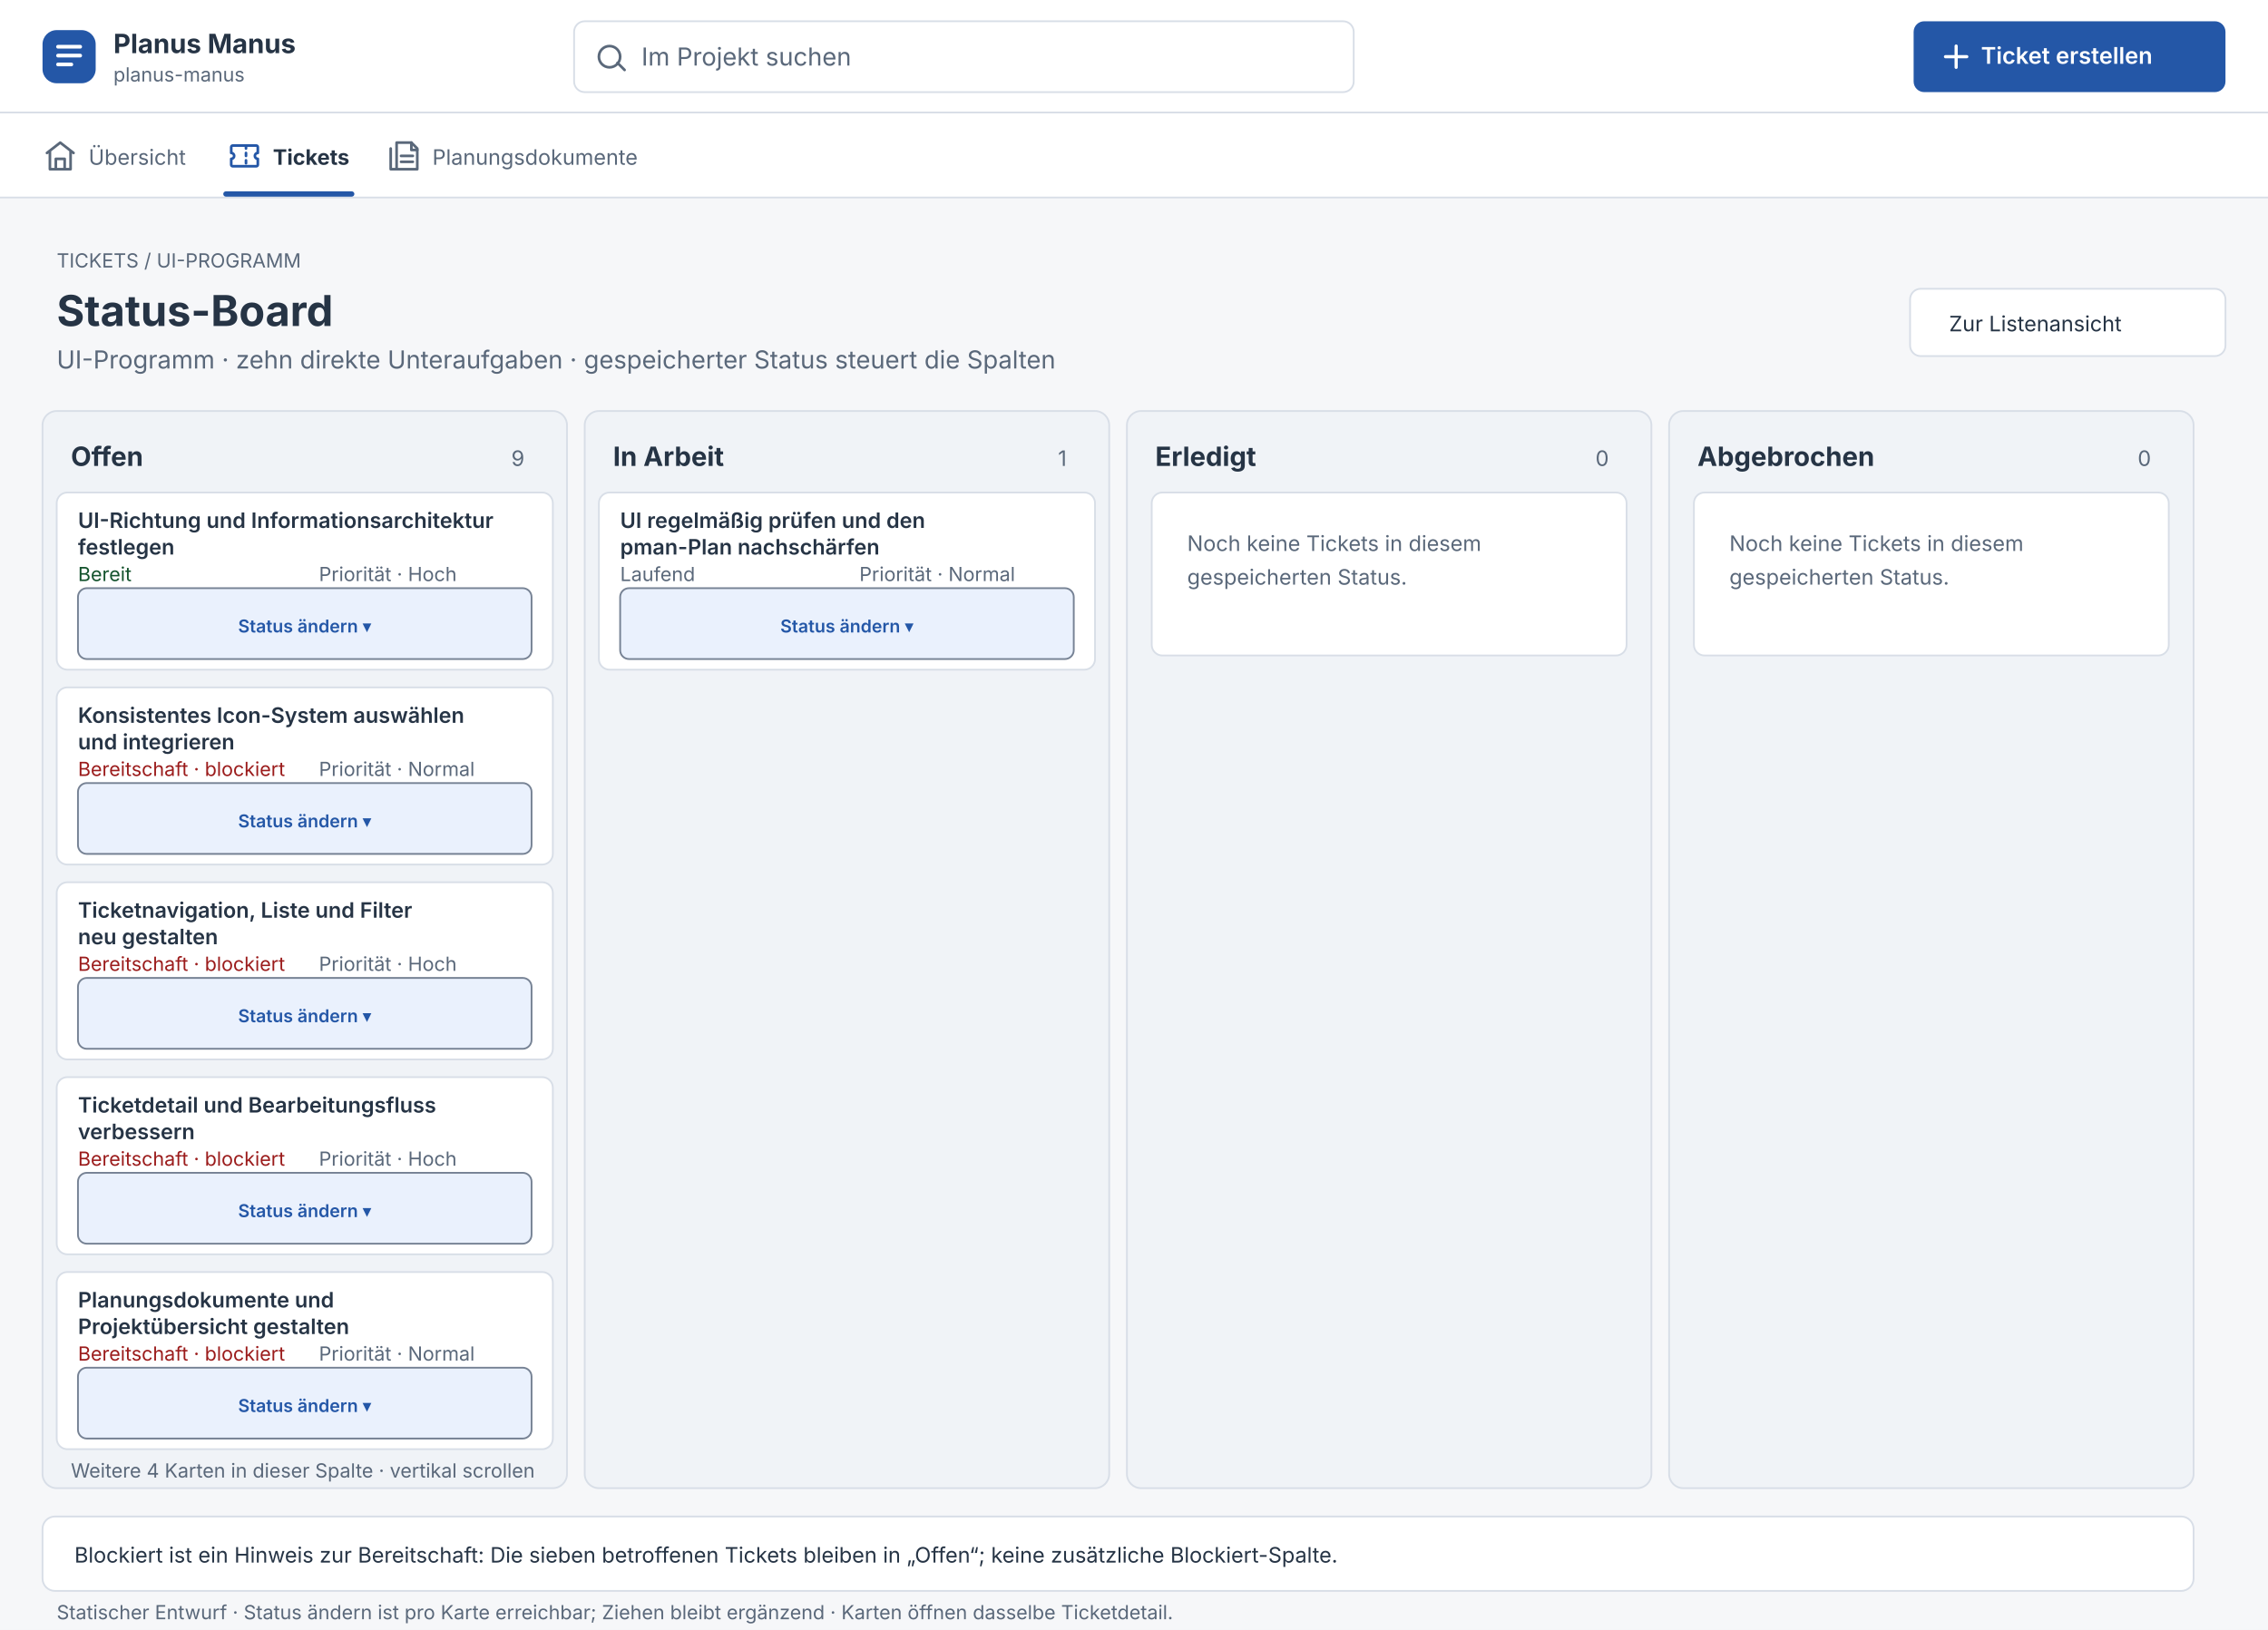
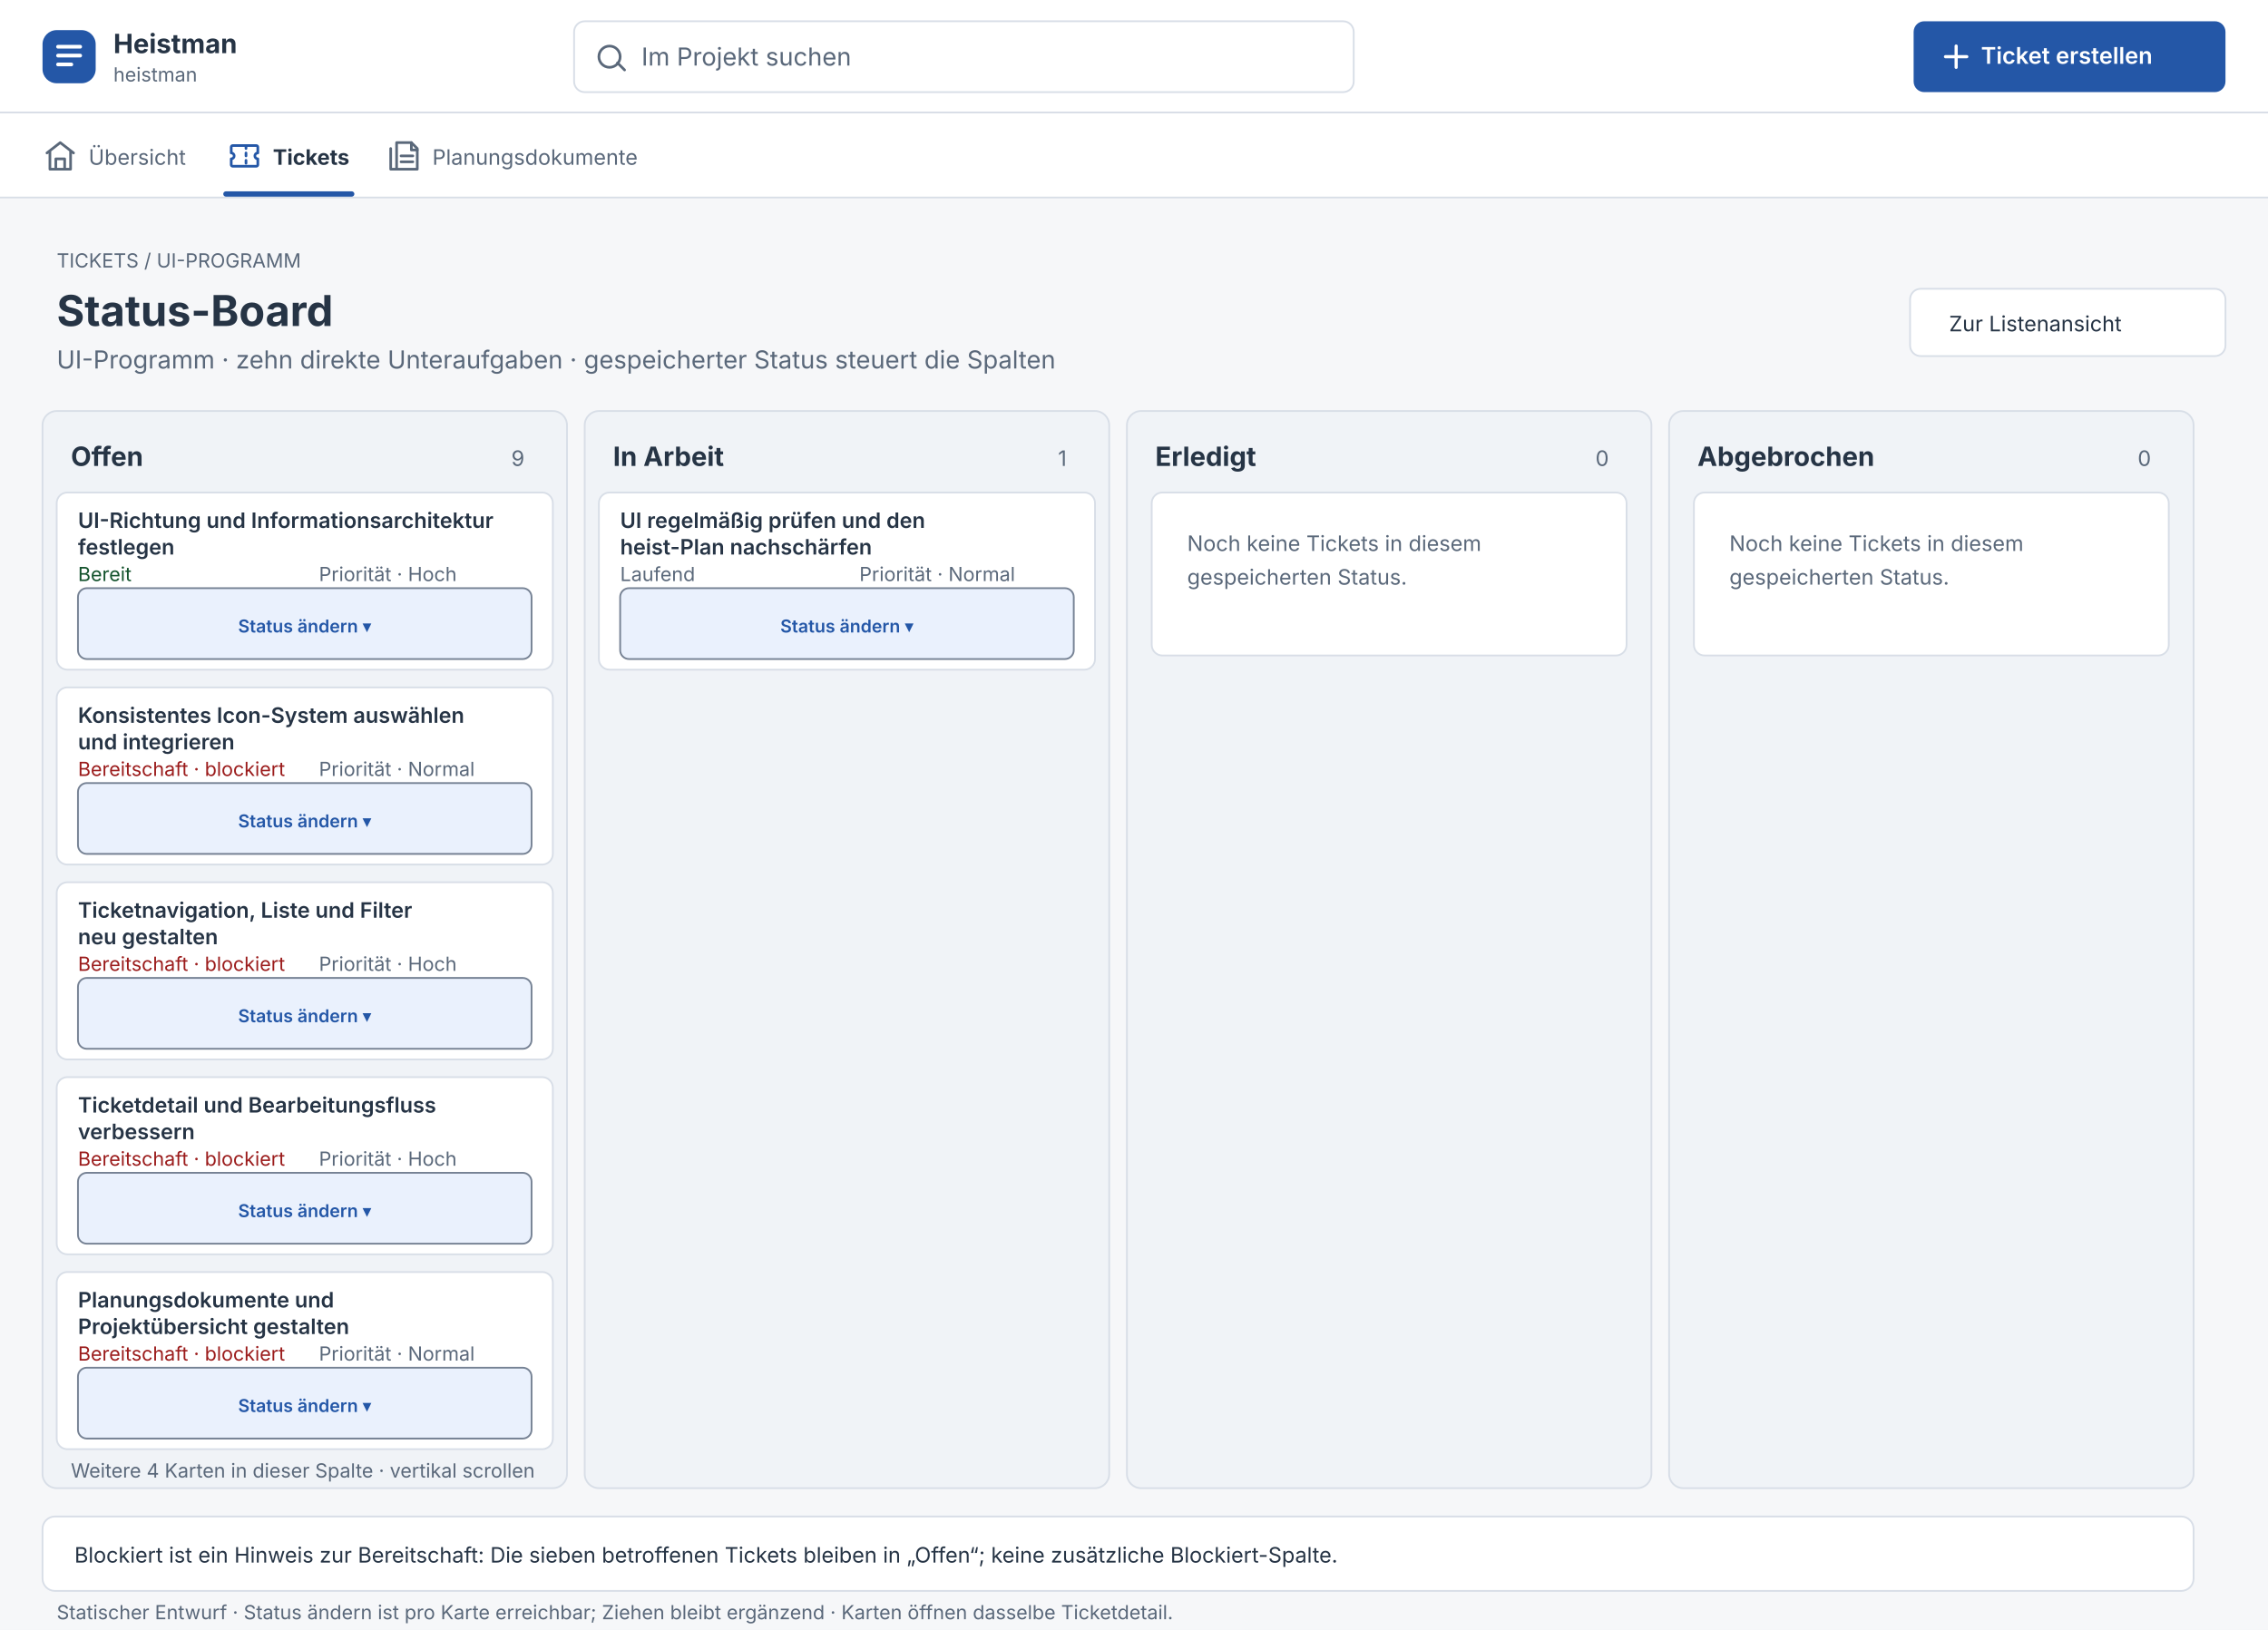
<svg xmlns="http://www.w3.org/2000/svg" width="1280" height="920" viewBox="0 0 1280 920" role="img" aria-labelledby="title desc">
  <defs>
    <style>
      text { font-family: system-ui, -apple-system, "Segoe UI", sans-serif; fill: #263445; }
      .muted { fill: #5A687A; }
      .tiny { font-size: 11px; }
      .small { font-size: 12px; }
      .body { font-size: 14px; }
      .title { font-size: 24px; font-weight: 650; }
      .section { font-size: 15px; font-weight: 650; }
      .cardtitle { font-size: 12px; font-weight: 600; }
      .action { font-size: 10px; font-weight: 600; fill: #2457A7; }
      .critical { fill: #9B1C1C; }
      .ready { fill: #14532D; }
      .inverse { fill: #FFFFFF; }
    </style>
    <symbol id="nav-house" viewBox="0 0 24 24">
      <path d="m3 10 9-7 9 7M5 9v12h14V9M9 21v-7h6v7" />
    </symbol>
    <symbol id="nav-ticket" viewBox="0 0 24 24">
      <path d="M4 5h16a1 1 0 0 1 1 1v4a2 2 0 0 0 0 4v4a1 1 0 0 1-1 1H4a1 1 0 0 1-1-1v-4a2 2 0 0 0 0-4V6a1 1 0 0 1 1-1Z" />
      <path d="M13 5v2m0 3v2m0 3v2" />
    </symbol>
    <symbol id="nav-documents" viewBox="0 0 24 24">
      <path d="M7 3h10l4 4v14H7z" />
      <path d="M17 3v5h4M3 7v14h4M10 12h8m-8 4h8" />
    </symbol>
  </defs>
  <rect width="1280" height="920" fill="#F6F7F9" />
  <rect width="1280" height="64" fill="#FFFFFF" />
  <path d="M0 63.5H1280" stroke="#D8DEE7" />
  <rect x="24" y="17" width="30" height="30" rx="8" fill="#2457A7" />
  <path d="M32.75 26.375h12.5M32.75 31.375h12.5M32.75 36.375h7.5" stroke="#FFFFFF" stroke-width="2.1" stroke-linecap="round" />
-   <text x="64" y="30" font-size="15" font-weight="650">Planus Manus</text>
-   <text x="64" y="46" class="tiny muted">planus-manus</text>
+   <text x="64" y="30" font-size="15" font-weight="650">Heistman</text>
+   <text x="64" y="46" class="tiny muted">heistman</text>
  <rect x="324" y="12" width="440" height="40" rx="6" fill="#FFFFFF" stroke="#D8DEE7" />
  <circle cx="344" cy="32" r="6" fill="none" stroke="#5A687A" stroke-width="1.5" />
  <path d="m348.5 35.5 4 4" stroke="#5A687A" stroke-width="1.5" stroke-linecap="round" />
  <text x="362" y="37" class="body muted">Im Projekt suchen</text>
  <rect x="1080" y="12" width="176" height="40" rx="6" fill="#2457A7" />
  <path d="M1098 32h12m-6-6v12" stroke="#FFFFFF" stroke-width="1.8" stroke-linecap="round" />
  <text x="1118" y="36" font-size="13" font-weight="600" class="inverse">Ticket erstellen</text>
  <rect y="64" width="1280" height="48" fill="#FFFFFF" />
  <path d="M0 111.5H1280" stroke="#D8DEE7" />
  <use href="#nav-house" x="24" y="78" width="20" height="20" fill="none" stroke="#5A687A" stroke-width="1.8" stroke-linecap="round" stroke-linejoin="round" />
  <text x="50" y="93" class="small muted">Übersicht</text>
  <use href="#nav-ticket" x="128" y="78" width="20" height="20" fill="none" stroke="#2457A7" stroke-width="1.8" stroke-linecap="round" stroke-linejoin="round" />
  <text x="154" y="93" class="small" fill="#2457A7" font-weight="650">Tickets</text>
  <use href="#nav-documents" x="218" y="78" width="20" height="20" fill="none" stroke="#5A687A" stroke-width="1.8" stroke-linecap="round" stroke-linejoin="round" />
  <text x="244" y="93" class="small muted">Planungsdokumente</text>
  <rect x="126" y="108" width="74" height="3" rx="1.5" fill="#2457A7" />
  <text x="32" y="151" class="tiny muted">TICKETS / UI-PROGRAMM</text>
  <text x="32" y="184" class="title">Status-Board</text>
  <text x="32" y="208" class="body muted">UI-Programm · zehn direkte Unteraufgaben · gespeicherter Status steuert die Spalten</text>
  <rect x="1078" y="163" width="178" height="38" rx="6" fill="#FFFFFF" stroke="#D8DEE7" />
  <text x="1100" y="187" class="small">Zur Listenansicht</text>
  <rect x="24" y="232" width="296" height="608" rx="8" fill="#F0F3F7" stroke="#D8DEE7" />
  <rect x="330" y="232" width="296" height="608" rx="8" fill="#F0F3F7" stroke="#D8DEE7" />
  <rect x="636" y="232" width="296" height="608" rx="8" fill="#F0F3F7" stroke="#D8DEE7" />
  <rect x="942" y="232" width="296" height="608" rx="8" fill="#F0F3F7" stroke="#D8DEE7" />
  <text x="40" y="263" class="section">Offen</text>
  <text x="296" y="263" class="small muted" text-anchor="end">9</text>
  <text x="346" y="263" class="section">In Arbeit</text>
  <text x="602" y="263" class="small muted" text-anchor="end">1</text>
  <text x="652" y="263" class="section">Erledigt</text>
  <text x="908" y="263" class="small muted" text-anchor="end">0</text>
  <text x="958" y="263" class="section">Abgebrochen</text>
  <text x="1214" y="263" class="small muted" text-anchor="end">0</text>
  <g>
    <rect x="32" y="278" width="280" height="100" rx="6" fill="#FFFFFF" stroke="#D8DEE7" />
    <text x="44" y="298" class="cardtitle">UI-Richtung und Informationsarchitektur</text>
    <text x="44" y="313" class="cardtitle">festlegen</text>
    <text x="44" y="328" class="tiny ready">Bereit</text>
    <text x="180" y="328" class="tiny muted">Priorität · Hoch</text>
    <rect x="44" y="332" width="256" height="40" rx="5" fill="#EAF1FD" stroke="#768294" />
    <text x="172" y="357" class="action" text-anchor="middle">Status ändern  ▾</text>
    <rect x="32" y="388" width="280" height="100" rx="6" fill="#FFFFFF" stroke="#D8DEE7" />
    <text x="44" y="408" class="cardtitle">Konsistentes Icon-System auswählen</text>
    <text x="44" y="423" class="cardtitle">und integrieren</text>
    <text x="44" y="438" class="tiny critical">Bereitschaft · blockiert</text>
    <text x="180" y="438" class="tiny muted">Priorität · Normal</text>
    <rect x="44" y="442" width="256" height="40" rx="5" fill="#EAF1FD" stroke="#768294" />
    <text x="172" y="467" class="action" text-anchor="middle">Status ändern  ▾</text>
    <rect x="32" y="498" width="280" height="100" rx="6" fill="#FFFFFF" stroke="#D8DEE7" />
    <text x="44" y="518" class="cardtitle">Ticketnavigation, Liste und Filter</text>
    <text x="44" y="533" class="cardtitle">neu gestalten</text>
    <text x="44" y="548" class="tiny critical">Bereitschaft · blockiert</text>
    <text x="180" y="548" class="tiny muted">Priorität · Hoch</text>
    <rect x="44" y="552" width="256" height="40" rx="5" fill="#EAF1FD" stroke="#768294" />
    <text x="172" y="577" class="action" text-anchor="middle">Status ändern  ▾</text>
    <rect x="32" y="608" width="280" height="100" rx="6" fill="#FFFFFF" stroke="#D8DEE7" />
    <text x="44" y="628" class="cardtitle">Ticketdetail und Bearbeitungsfluss</text>
    <text x="44" y="643" class="cardtitle">verbessern</text>
    <text x="44" y="658" class="tiny critical">Bereitschaft · blockiert</text>
    <text x="180" y="658" class="tiny muted">Priorität · Hoch</text>
    <rect x="44" y="662" width="256" height="40" rx="5" fill="#EAF1FD" stroke="#768294" />
    <text x="172" y="687" class="action" text-anchor="middle">Status ändern  ▾</text>
    <rect x="32" y="718" width="280" height="100" rx="6" fill="#FFFFFF" stroke="#D8DEE7" />
    <text x="44" y="738" class="cardtitle">Planungsdokumente und</text>
    <text x="44" y="753" class="cardtitle">Projektübersicht gestalten</text>
    <text x="44" y="768" class="tiny critical">Bereitschaft · blockiert</text>
    <text x="180" y="768" class="tiny muted">Priorität · Normal</text>
    <rect x="44" y="772" width="256" height="40" rx="5" fill="#EAF1FD" stroke="#768294" />
    <text x="172" y="797" class="action" text-anchor="middle">Status ändern  ▾</text>
  </g>
  <text x="40" y="834" class="tiny muted">Weitere 4 Karten in dieser Spalte · vertikal scrollen</text>
  <rect x="338" y="278" width="280" height="100" rx="6" fill="#FFFFFF" stroke="#D8DEE7" />
  <text x="350" y="298" class="cardtitle">UI regelmäßig prüfen und den</text>
-   <text x="350" y="313" class="cardtitle">pman-Plan nachschärfen</text>
+   <text x="350" y="313" class="cardtitle">heist-Plan nachschärfen</text>
  <text x="350" y="328" class="tiny muted">Laufend</text>
  <text x="485" y="328" class="tiny muted">Priorität · Normal</text>
  <rect x="350" y="332" width="256" height="40" rx="5" fill="#EAF1FD" stroke="#768294" />
  <text x="478" y="357" class="action" text-anchor="middle">Status ändern  ▾</text>
  <rect x="650" y="278" width="268" height="92" rx="6" fill="#FFFFFF" stroke="#D8DEE7" />
  <text x="670" y="311" class="small muted">Noch keine Tickets in diesem</text>
  <text x="670" y="330" class="small muted">gespeicherten Status.</text>
  <rect x="956" y="278" width="268" height="92" rx="6" fill="#FFFFFF" stroke="#D8DEE7" />
  <text x="976" y="311" class="small muted">Noch keine Tickets in diesem</text>
  <text x="976" y="330" class="small muted">gespeicherten Status.</text>
  <rect x="24" y="856" width="1214" height="42" rx="7" fill="#FFFFFF" stroke="#D8DEE7" />
  <text x="42" y="882" class="small">Blockiert ist ein Hinweis zur Bereitschaft: Die sieben betroffenen Tickets bleiben in „Offen“; keine zusätzliche Blockiert-Spalte.</text>
  <text x="32" y="914" class="tiny muted">Statischer Entwurf · Status ändern ist pro Karte erreichbar; Ziehen bleibt ergänzend · Karten öffnen dasselbe Ticketdetail.</text>
</svg>
